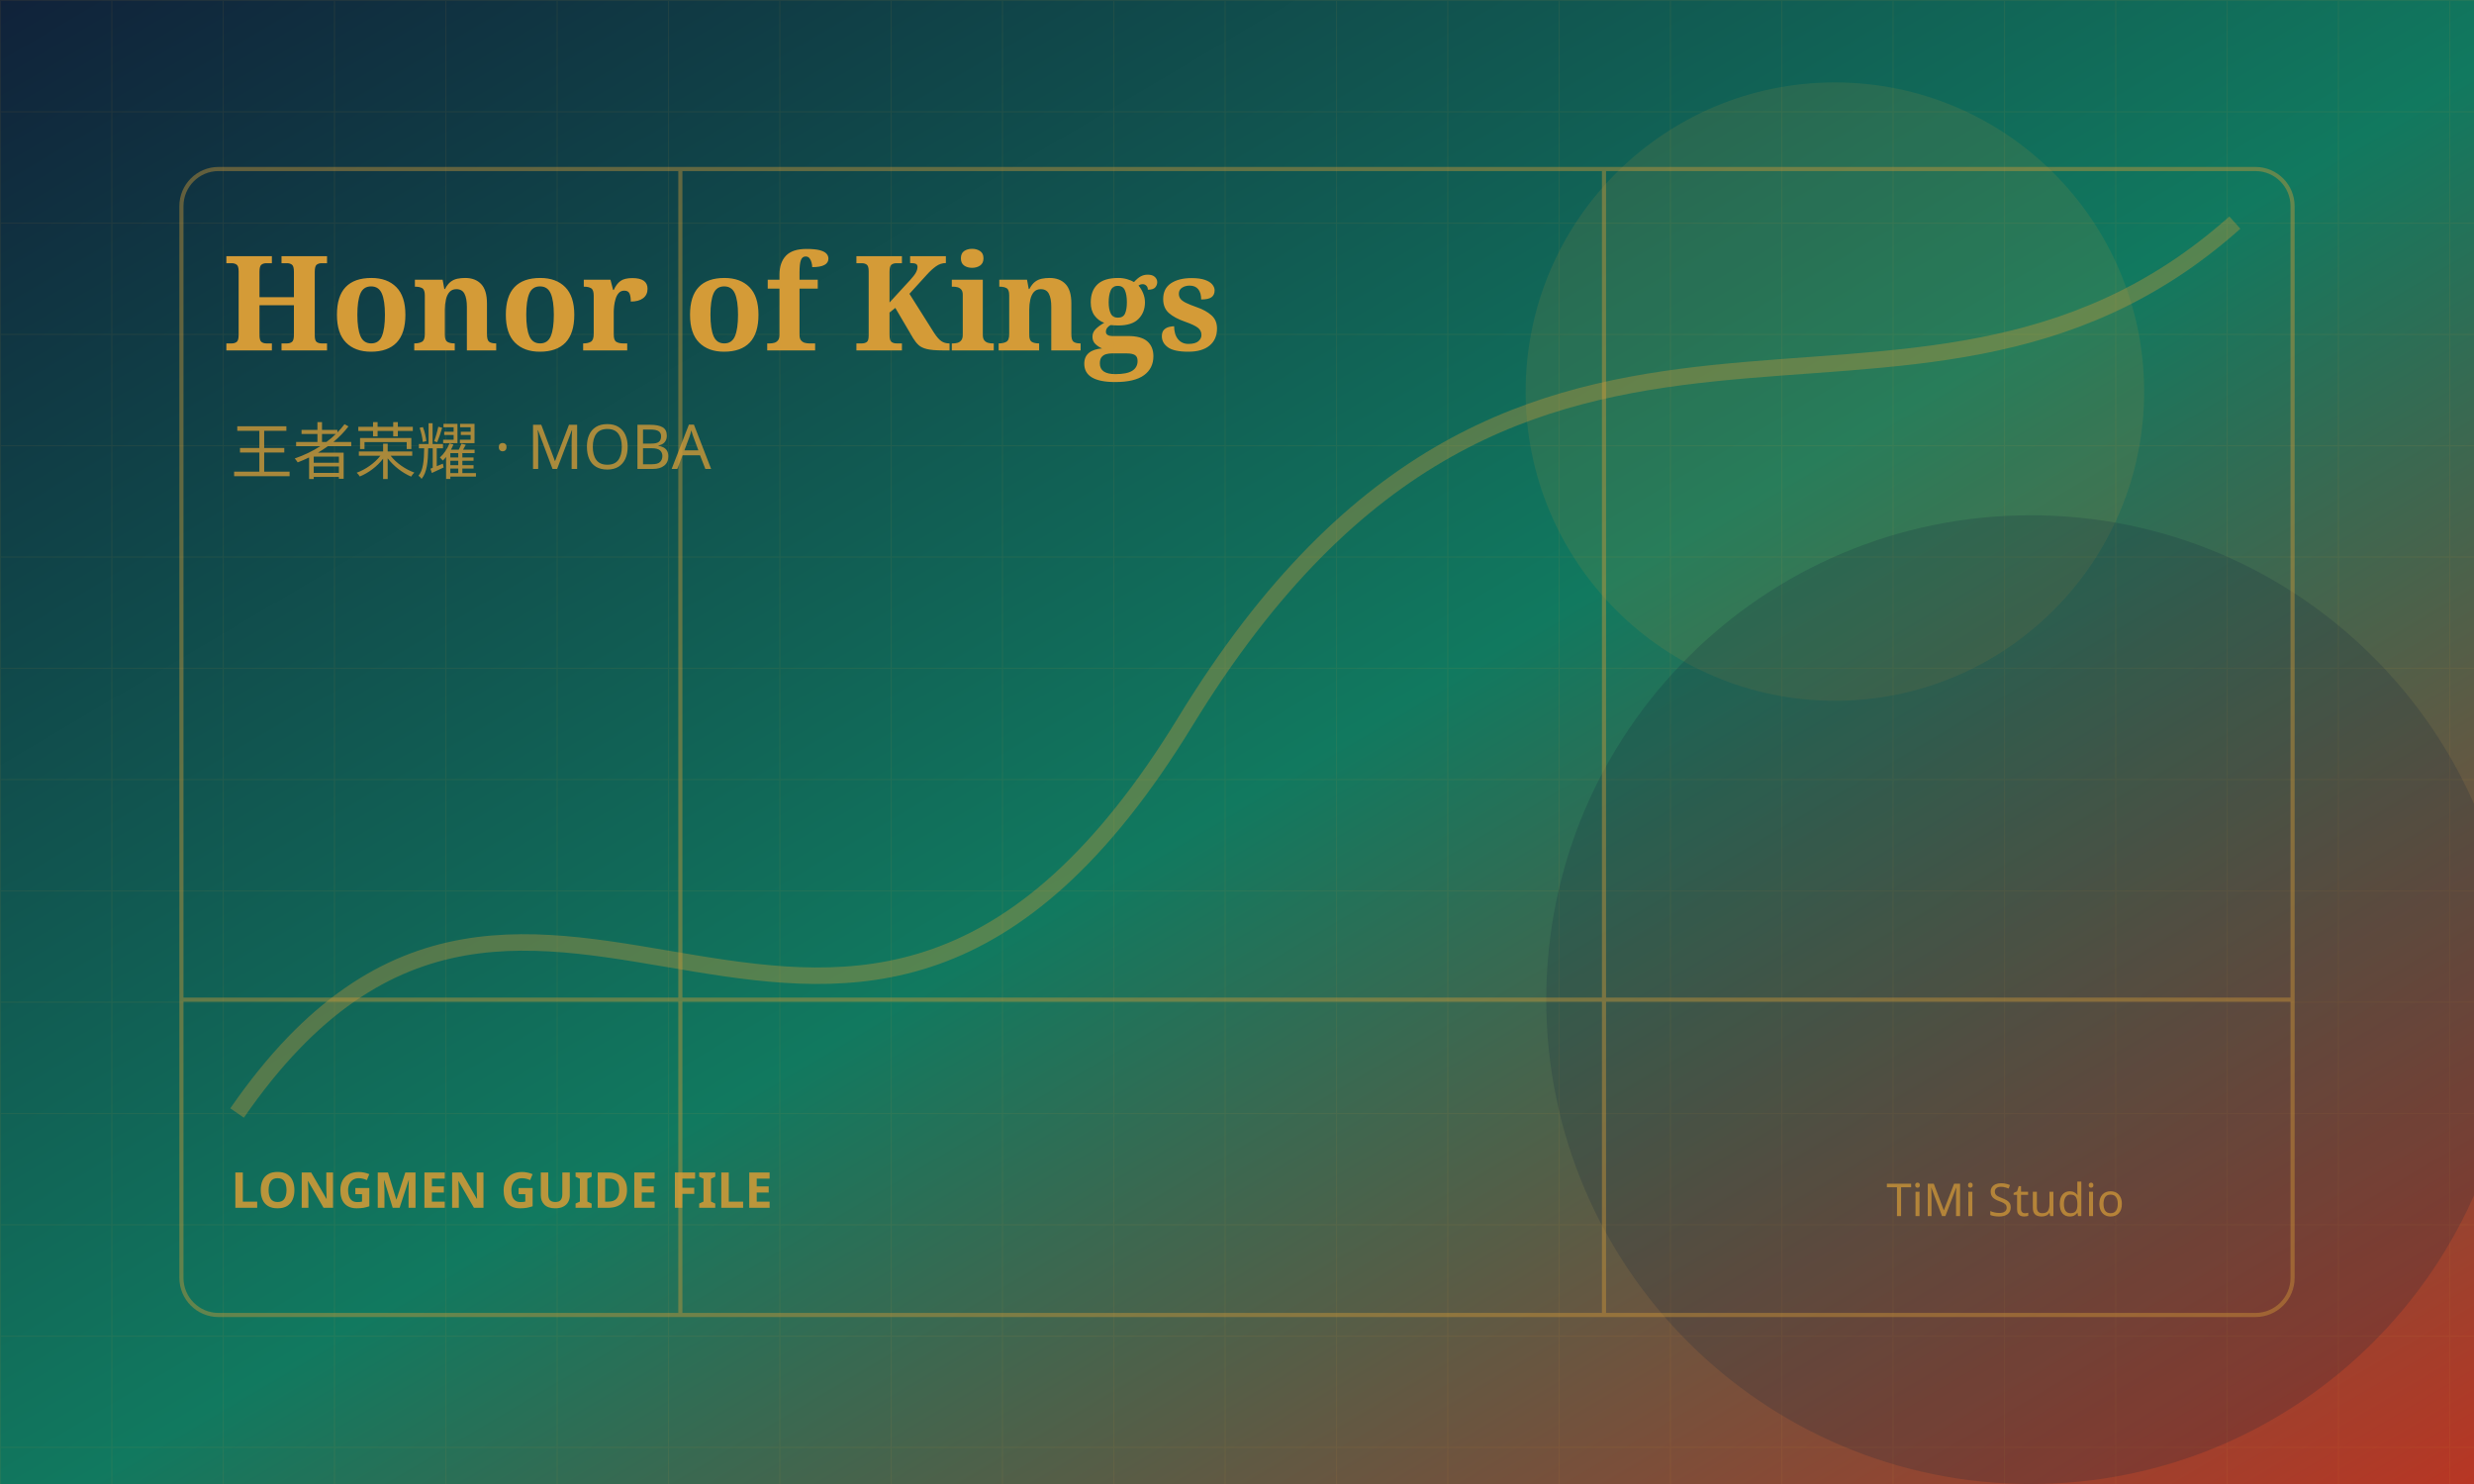
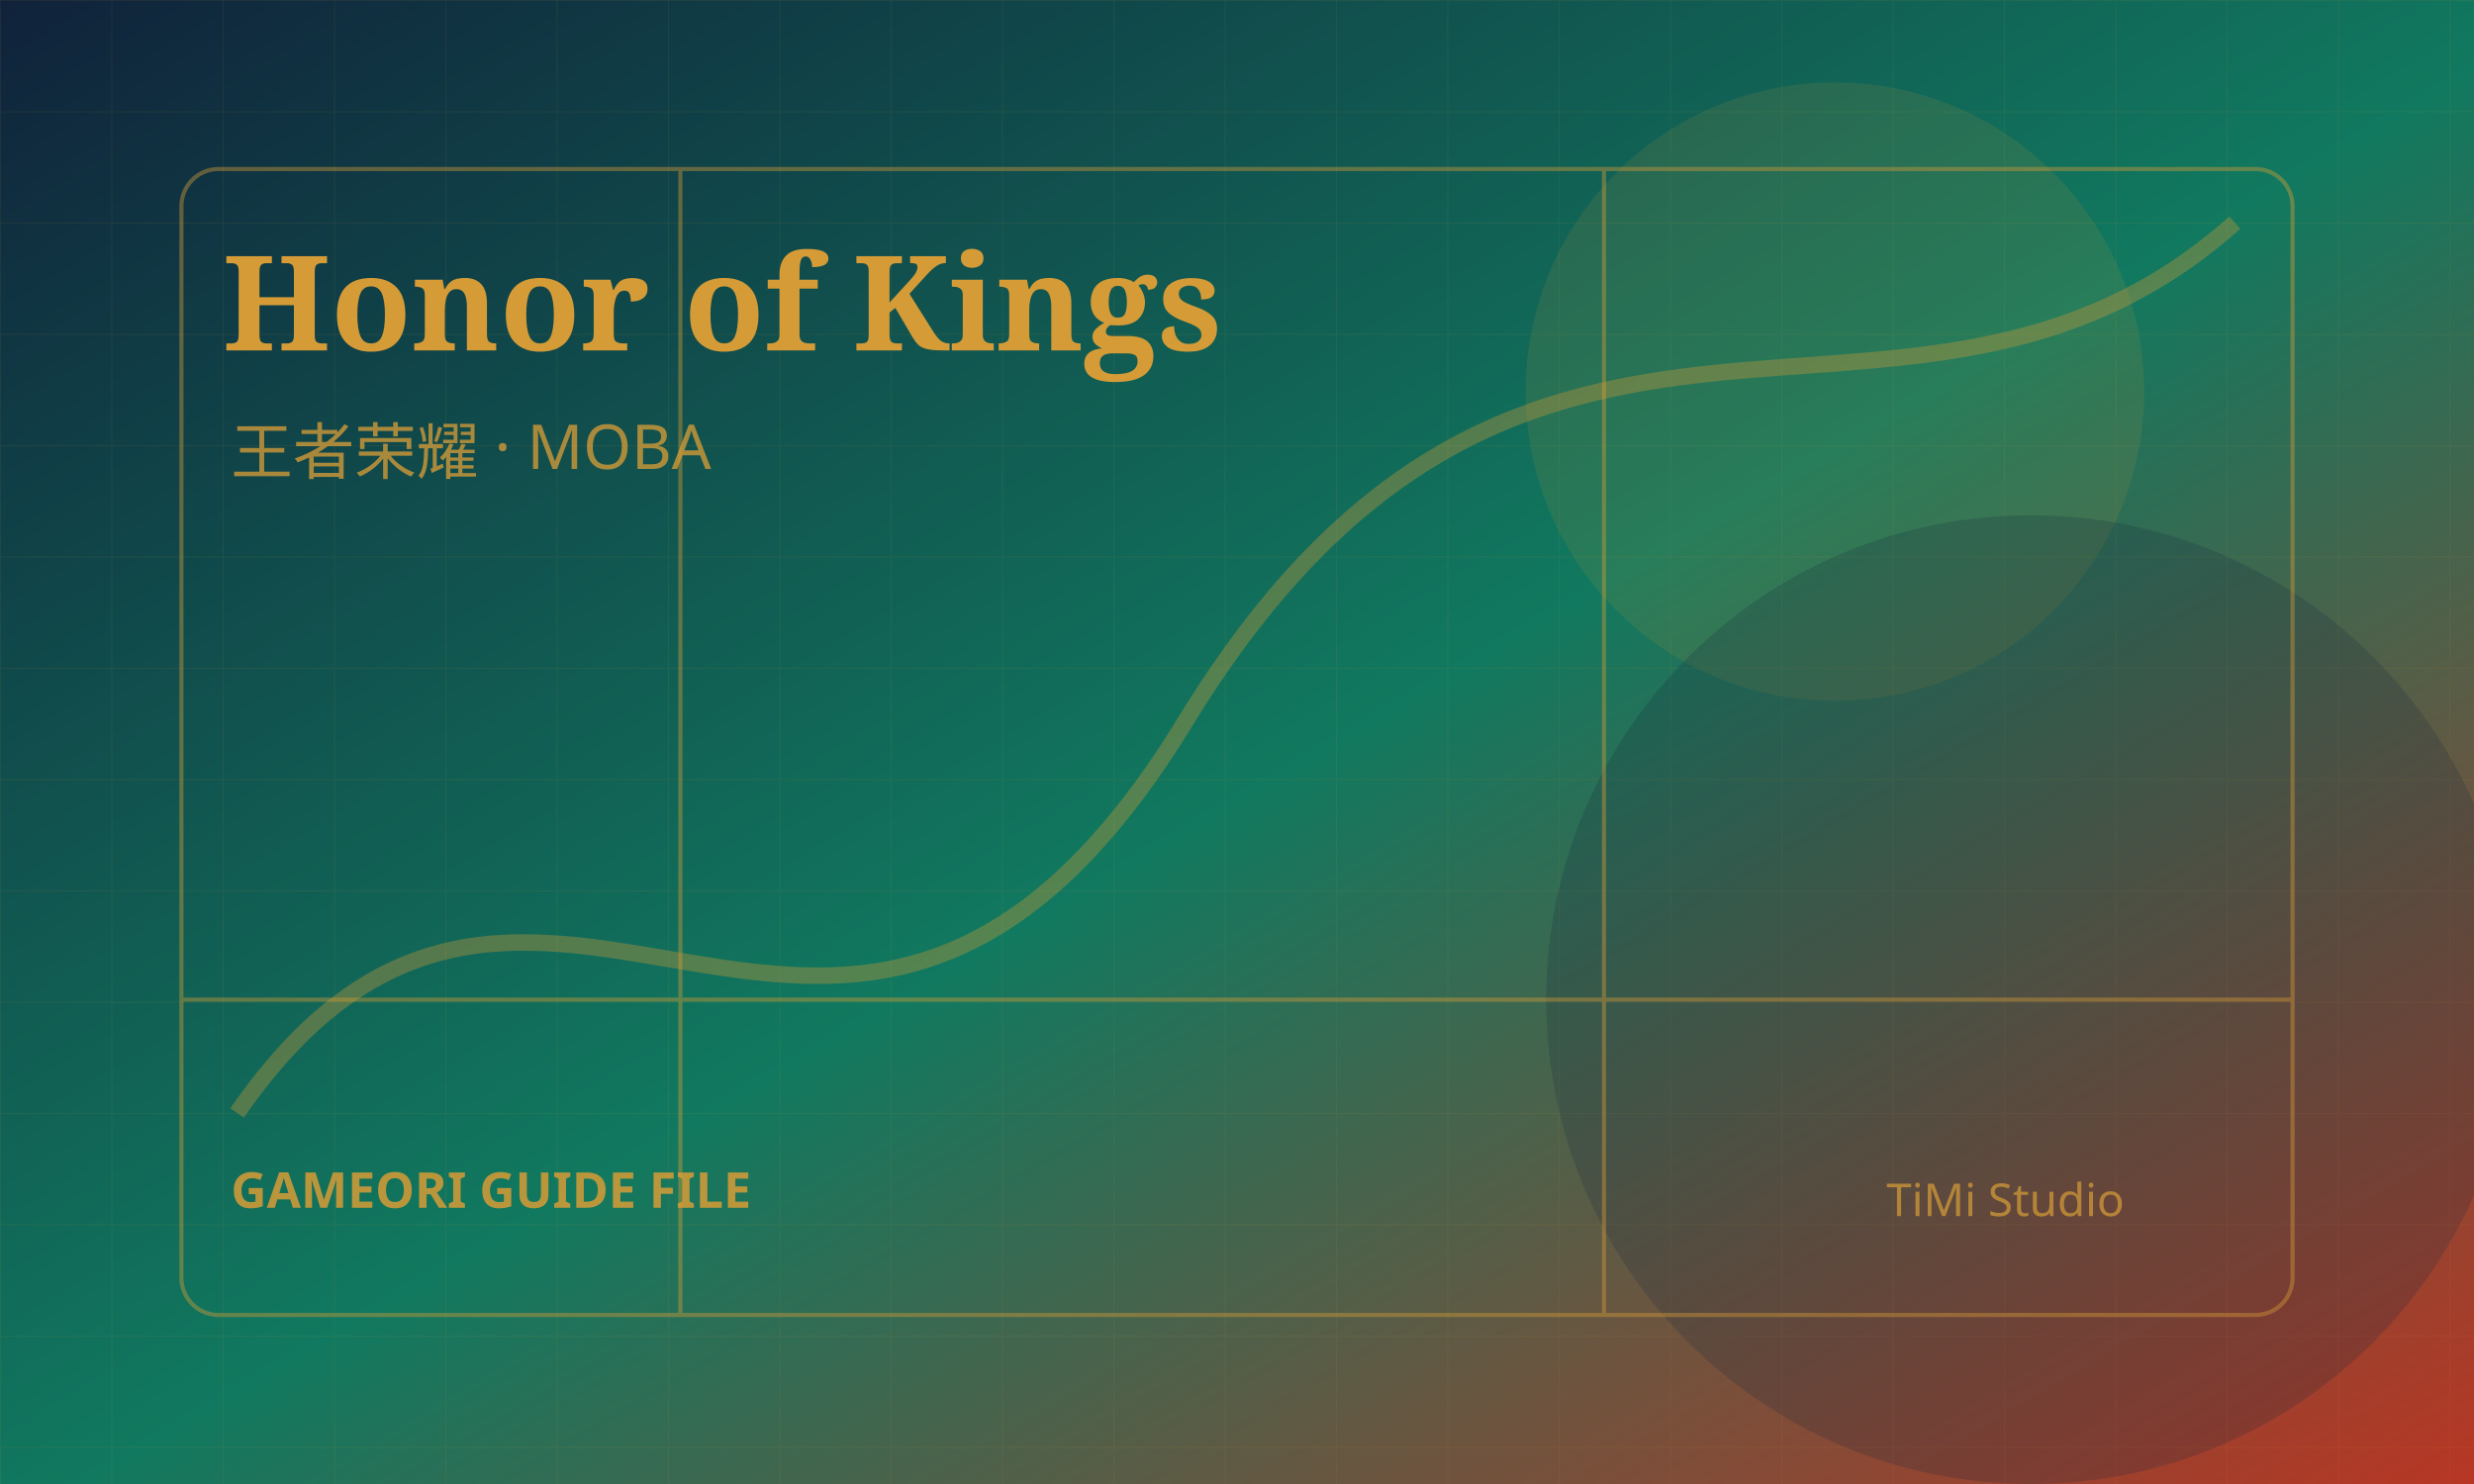
<svg xmlns="http://www.w3.org/2000/svg" width="1200" height="720" viewBox="0 0 1200 720" role="img" aria-labelledby="title desc">
  <defs>
    <linearGradient id="bg" x1="0" y1="0" x2="1" y2="1">
      <stop offset="0%" stop-color="#10223a" />
      <stop offset="52%" stop-color="#11795f" />
      <stop offset="100%" stop-color="#b83624" />
    </linearGradient>
    <pattern id="grid" width="54" height="54" patternUnits="userSpaceOnUse">
      <path d="M54 0H0V54" fill="none" stroke="#d49b37" stroke-opacity=".08" />
    </pattern>
  </defs>
  <rect width="1200" height="720" fill="url(#bg)" />
  <rect width="1200" height="720" fill="url(#grid)" />
  <circle cx="890" cy="190" r="150" fill="#d49b37" opacity=".12" />
  <circle cx="985" cy="485" r="235" fill="#10223a" opacity=".2" />
  <path d="M115 540 C260 330 410 620 575 350 S925 250 1084 108" fill="none" stroke="#d49b37" stroke-opacity=".35" stroke-width="8" />
  <g fill="none" stroke="#d49b37" stroke-width="2" opacity=".42">
    <rect x="88" y="82" width="1024" height="556" rx="18" />
    <path d="M88 485H1112M330 82V638M778 82V638" />
  </g>
  <text x="108" y="170" fill="#d49b37" font-family="Georgia, 'Songti SC', serif" font-size="64" font-weight="800">Honor of Kings</text>
  <text x="112" y="230" fill="#d49b37" opacity=".78" font-family="'Avenir Next', 'Segoe UI', sans-serif" font-size="30">王者荣耀 · MOBA</text>
-   <text x="112" y="586" fill="#d49b37" opacity=".86" font-family="'Avenir Next', 'Segoe UI', sans-serif" font-size="24" font-weight="800">LONGMEN GUIDE FILE</text>
+   <text x="112" y="586" fill="#d49b37" opacity=".86" font-family="'Avenir Next', 'Segoe UI', sans-serif" font-size="24" font-weight="800">GAMEORI GUIDE FILE</text>
  <text x="915" y="590" fill="#d49b37" opacity=".72" font-family="'Avenir Next', 'Segoe UI', sans-serif" font-size="22">TiMi Studio</text>
</svg>
